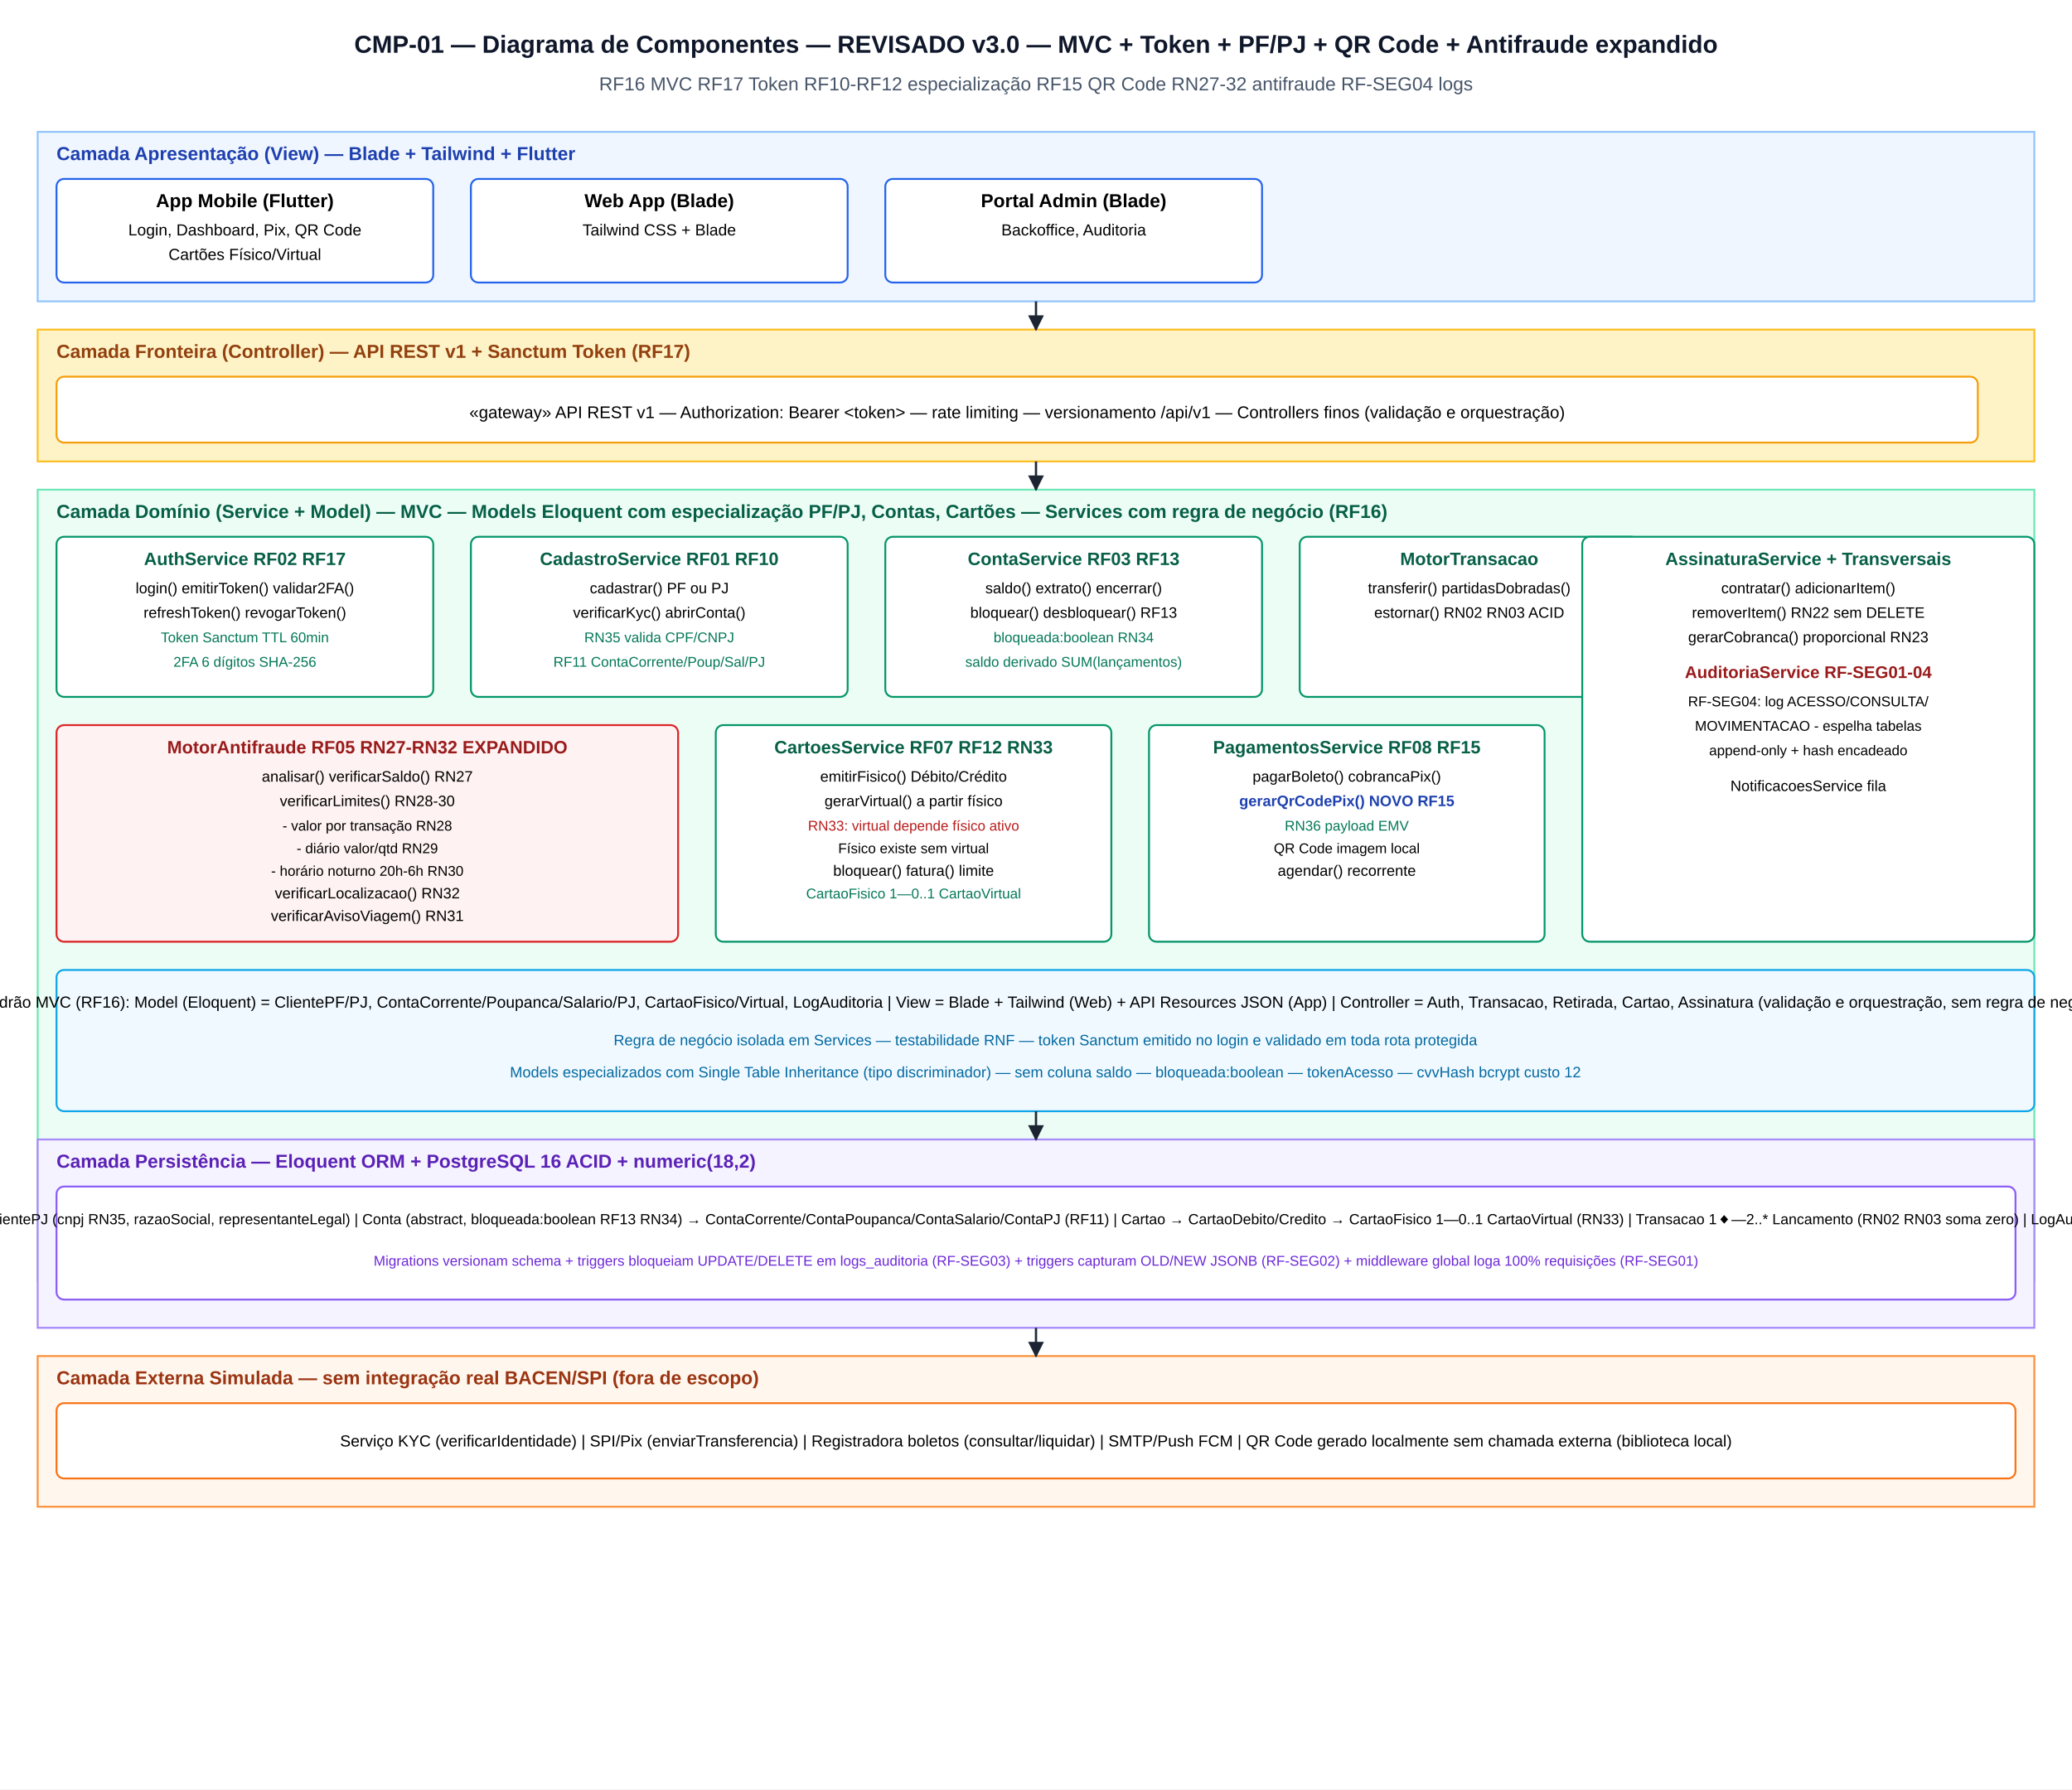
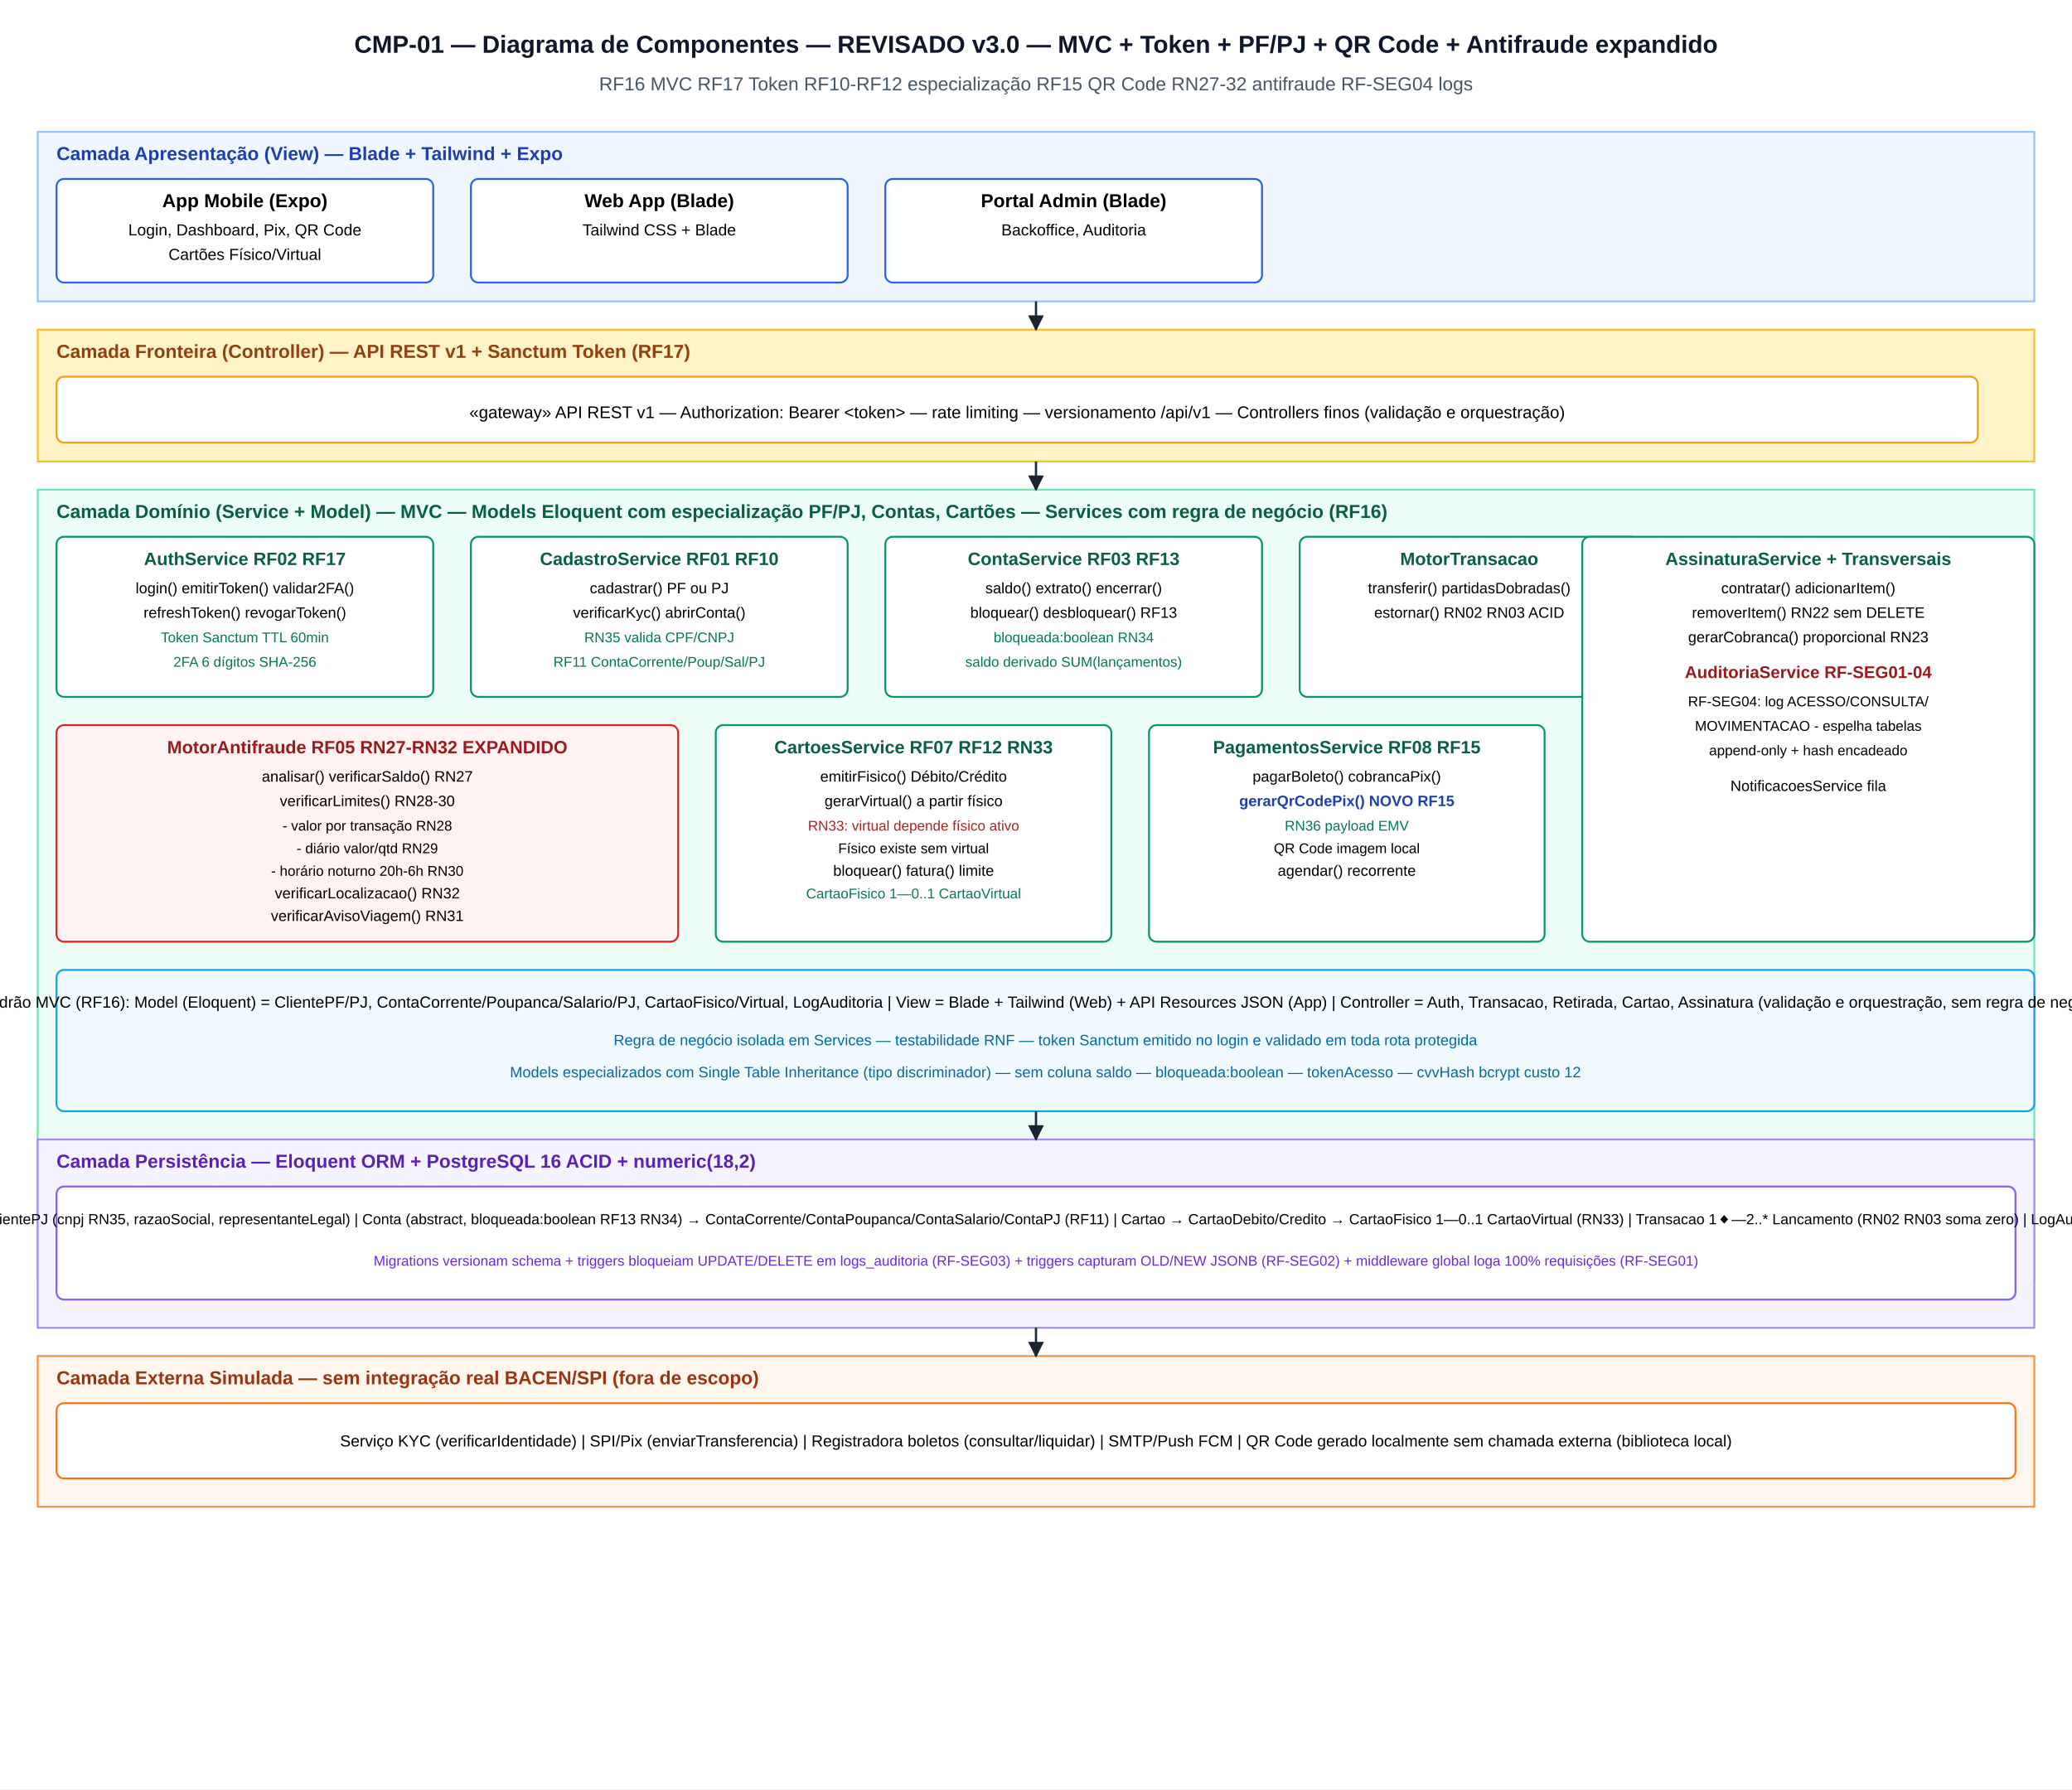
<svg xmlns="http://www.w3.org/2000/svg" baseProfile="full" height="950px" version="1.1" viewBox="0 0 1100 950" width="1100px">
  <defs>
    <marker id="arrow" markerHeight="7" markerWidth="7" orient="auto" refX="9" refY="5" viewBox="0 0 10 10">
      <path d="M 0 0 L 10 5 L 0 10 z" fill="#1b2430" />
    </marker>
    <marker id="arrow-blue" markerHeight="7" markerWidth="7" orient="auto" refX="9" refY="5" viewBox="0 0 10 10">
      <path d="M 0 0 L 10 5 L 0 10 z" fill="#2563eb" />
    </marker>
  </defs>
  <rect fill="white" height="100%" width="100%" x="0" y="0" />
  <text fill="#0f172a" font-family="Segoe UI, Arial" font-size="13px" font-weight="700" text-anchor="middle" x="550" y="28">CMP-01 — Diagrama de Componentes — REVISADO v3.0 — MVC + Token + PF/PJ + QR Code + Antifraude expandido</text>
  <text fill="#475569" font-family="Segoe UI, Arial" font-size="10px" text-anchor="middle" x="550" y="48">RF16 MVC RF17 Token RF10-RF12 especialização RF15 QR Code RN27-32 antifraude RF-SEG04 logs</text>
  <rect fill="#eff6ff" height="90" stroke="#93c5fd" stroke-width="1" width="1060" x="20" y="70" />
-   <text fill="#1e40af" font-family="Segoe UI, Arial" font-size="10px" font-weight="700" x="30" y="85">Camada Apresentação (View) — Blade + Tailwind + Flutter</text>
+   <text fill="#1e40af" font-family="Segoe UI, Arial" font-size="10px" font-weight="700" x="30" y="85">Camada Apresentação (View) — Blade + Tailwind + Expo</text>
  <rect fill="white" height="55" rx="4" stroke="#2563eb" width="200" x="30" y="95" />
-   <text font-family="Segoe UI, Arial" font-size="10px" font-weight="600" text-anchor="middle" x="130" y="110">App Mobile (Flutter)</text>
+   <text font-family="Segoe UI, Arial" font-size="10px" font-weight="600" text-anchor="middle" x="130" y="110">App Mobile (Expo)</text>
  <text font-family="Segoe UI, Arial" font-size="8.5px" text-anchor="middle" x="130" y="125">Login, Dashboard, Pix, QR Code</text>
  <text font-family="Segoe UI, Arial" font-size="8.5px" text-anchor="middle" x="130" y="138">Cartões Físico/Virtual</text>
  <rect fill="white" height="55" rx="4" stroke="#2563eb" width="200" x="250" y="95" />
  <text font-family="Segoe UI, Arial" font-size="10px" font-weight="600" text-anchor="middle" x="350" y="110">Web App (Blade)</text>
  <text font-family="Segoe UI, Arial" font-size="8.5px" text-anchor="middle" x="350" y="125">Tailwind CSS + Blade</text>
  <rect fill="white" height="55" rx="4" stroke="#2563eb" width="200" x="470" y="95" />
  <text font-family="Segoe UI, Arial" font-size="10px" font-weight="600" text-anchor="middle" x="570" y="110">Portal Admin (Blade)</text>
  <text font-family="Segoe UI, Arial" font-size="8.5px" text-anchor="middle" x="570" y="125">Backoffice, Auditoria</text>
  <rect fill="#fef3c7" height="70" stroke="#fbbf24" stroke-width="1" width="1060" x="20" y="175" />
  <text fill="#92400e" font-family="Segoe UI, Arial" font-size="10px" font-weight="700" x="30" y="190">Camada Fronteira (Controller) — API REST v1 + Sanctum Token (RF17)</text>
  <rect fill="white" height="35" rx="4" stroke="#f59e0b" width="1020" x="30" y="200" />
  <text font-family="Segoe UI, Arial" font-size="9px" text-anchor="middle" x="540" y="222">«gateway» API REST v1 — Authorization: Bearer &lt;token&gt; — rate limiting — versionamento /api/v1 — Controllers finos (validação e orquestração)</text>
  <rect fill="#ecfdf5" height="420" stroke="#6ee7b7" stroke-width="1" width="1060" x="20" y="260" />
  <text fill="#065f46" font-family="Segoe UI, Arial" font-size="10px" font-weight="700" x="30" y="275">Camada Domínio (Service + Model) — MVC — Models Eloquent com especialização PF/PJ, Contas, Cartões — Services com regra de negócio (RF16)</text>
  <rect fill="white" height="85" rx="4" stroke="#059669" width="200" x="30" y="285" />
  <text fill="#065f46" font-family="Segoe UI, Arial" font-size="9.5px" font-weight="700" text-anchor="middle" x="130" y="300">AuthService RF02 RF17</text>
  <text font-family="Segoe UI, Arial" font-size="8px" text-anchor="middle" x="130" y="315">login() emitirToken() validar2FA()</text>
  <text font-family="Segoe UI, Arial" font-size="8px" text-anchor="middle" x="130" y="328">refreshToken() revogarToken()</text>
  <text fill="#047857" font-family="Segoe UI, Arial" font-size="7.5px" text-anchor="middle" x="130" y="341">Token Sanctum TTL 60min</text>
  <text fill="#047857" font-family="Segoe UI, Arial" font-size="7.5px" text-anchor="middle" x="130" y="354">2FA 6 dígitos SHA-256</text>
  <rect fill="white" height="85" rx="4" stroke="#059669" width="200" x="250" y="285" />
  <text fill="#065f46" font-family="Segoe UI, Arial" font-size="9.5px" font-weight="700" text-anchor="middle" x="350" y="300">CadastroService RF01 RF10</text>
  <text font-family="Segoe UI, Arial" font-size="8px" text-anchor="middle" x="350" y="315">cadastrar() PF ou PJ</text>
  <text font-family="Segoe UI, Arial" font-size="8px" text-anchor="middle" x="350" y="328">verificarKyc() abrirConta()</text>
  <text fill="#047857" font-family="Segoe UI, Arial" font-size="7.5px" text-anchor="middle" x="350" y="341">RN35 valida CPF/CNPJ</text>
  <text fill="#047857" font-family="Segoe UI, Arial" font-size="7.5px" text-anchor="middle" x="350" y="354">RF11 ContaCorrente/Poup/Sal/PJ</text>
  <rect fill="white" height="85" rx="4" stroke="#059669" width="200" x="470" y="285" />
  <text fill="#065f46" font-family="Segoe UI, Arial" font-size="9.5px" font-weight="700" text-anchor="middle" x="570" y="300">ContaService RF03 RF13</text>
  <text font-family="Segoe UI, Arial" font-size="8px" text-anchor="middle" x="570" y="315">saldo() extrato() encerrar()</text>
  <text font-family="Segoe UI, Arial" font-size="8px" text-anchor="middle" x="570" y="328">bloquear() desbloquear() RF13</text>
  <text fill="#047857" font-family="Segoe UI, Arial" font-size="7.5px" text-anchor="middle" x="570" y="341">bloqueada:boolean RN34</text>
  <text fill="#047857" font-family="Segoe UI, Arial" font-size="7.5px" text-anchor="middle" x="570" y="354">saldo derivado SUM(lançamentos)</text>
  <rect fill="white" height="85" rx="4" stroke="#059669" width="180" x="690" y="285" />
  <text fill="#065f46" font-family="Segoe UI, Arial" font-size="9.5px" font-weight="700" text-anchor="middle" x="780" y="300">MotorTransacao</text>
  <text font-family="Segoe UI, Arial" font-size="8px" text-anchor="middle" x="780" y="315">transferir() partidasDobradas()</text>
  <text font-family="Segoe UI, Arial" font-size="8px" text-anchor="middle" x="780" y="328">estornar() RN02 RN03 ACID</text>
  <rect fill="#fef2f2" height="115" rx="4" stroke="#dc2626" width="330" x="30" y="385" />
  <text fill="#991b1b" font-family="Segoe UI, Arial" font-size="9.5px" font-weight="700" text-anchor="middle" x="195" y="400">MotorAntifraude RF05 RN27-RN32 EXPANDIDO</text>
  <text font-family="Segoe UI, Arial" font-size="8px" text-anchor="middle" x="195" y="415">analisar() verificarSaldo() RN27</text>
  <text font-family="Segoe UI, Arial" font-size="8px" text-anchor="middle" x="195" y="428">verificarLimites() RN28-30</text>
  <text font-family="Segoe UI, Arial" font-size="7.5px" text-anchor="middle" x="195" y="441">  - valor por transação RN28</text>
  <text font-family="Segoe UI, Arial" font-size="7.5px" text-anchor="middle" x="195" y="453">  - diário valor/qtd RN29</text>
  <text font-family="Segoe UI, Arial" font-size="7.5px" text-anchor="middle" x="195" y="465">  - horário noturno 20h-6h RN30</text>
  <text font-family="Segoe UI, Arial" font-size="8px" text-anchor="middle" x="195" y="477">verificarLocalizacao() RN32</text>
  <text font-family="Segoe UI, Arial" font-size="8px" text-anchor="middle" x="195" y="489">verificarAvisoViagem() RN31</text>
  <rect fill="white" height="115" rx="4" stroke="#059669" width="210" x="380" y="385" />
  <text fill="#065f46" font-family="Segoe UI, Arial" font-size="9.5px" font-weight="700" text-anchor="middle" x="485" y="400">CartoesService RF07 RF12 RN33</text>
  <text font-family="Segoe UI, Arial" font-size="8px" text-anchor="middle" x="485" y="415">emitirFisico() Débito/Crédito</text>
  <text font-family="Segoe UI, Arial" font-size="8px" text-anchor="middle" x="485" y="428">gerarVirtual() a partir físico</text>
  <text fill="#b91c1c" font-family="Segoe UI, Arial" font-size="7.5px" text-anchor="middle" x="485" y="441">RN33: virtual depende físico ativo</text>
  <text font-family="Segoe UI, Arial" font-size="7.5px" text-anchor="middle" x="485" y="453">Físico existe sem virtual</text>
  <text font-family="Segoe UI, Arial" font-size="8px" text-anchor="middle" x="485" y="465">bloquear() fatura() limite</text>
  <text fill="#047857" font-family="Segoe UI, Arial" font-size="7.5px" text-anchor="middle" x="485" y="477">CartaoFisico 1—0..1 CartaoVirtual</text>
  <rect fill="white" height="115" rx="4" stroke="#059669" width="210" x="610" y="385" />
  <text fill="#065f46" font-family="Segoe UI, Arial" font-size="9.5px" font-weight="700" text-anchor="middle" x="715" y="400">PagamentosService RF08 RF15</text>
  <text font-family="Segoe UI, Arial" font-size="8px" text-anchor="middle" x="715" y="415">pagarBoleto() cobrancaPix()</text>
  <text fill="#1e40af" font-family="Segoe UI, Arial" font-size="8px" font-weight="700" text-anchor="middle" x="715" y="428">gerarQrCodePix() NOVO RF15</text>
  <text fill="#047857" font-family="Segoe UI, Arial" font-size="7.5px" text-anchor="middle" x="715" y="441">RN36 payload EMV</text>
  <text font-family="Segoe UI, Arial" font-size="7.5px" text-anchor="middle" x="715" y="453">QR Code imagem local</text>
  <text font-family="Segoe UI, Arial" font-size="8px" text-anchor="middle" x="715" y="465">agendar() recorrente</text>
  <rect fill="white" height="215" rx="4" stroke="#059669" width="240" x="840" y="285" />
  <text fill="#065f46" font-family="Segoe UI, Arial" font-size="9.5px" font-weight="700" text-anchor="middle" x="960" y="300">AssinaturaService + Transversais</text>
  <text font-family="Segoe UI, Arial" font-size="8px" text-anchor="middle" x="960" y="315">contratar() adicionarItem()</text>
  <text font-family="Segoe UI, Arial" font-size="8px" text-anchor="middle" x="960" y="328">removerItem() RN22 sem DELETE</text>
  <text font-family="Segoe UI, Arial" font-size="8px" text-anchor="middle" x="960" y="341">gerarCobranca() proporcional RN23</text>
  <text fill="#991b1b" font-family="Segoe UI, Arial" font-size="9px" font-weight="700" text-anchor="middle" x="960" y="360">AuditoriaService RF-SEG01-04</text>
  <text font-family="Segoe UI, Arial" font-size="7.5px" text-anchor="middle" x="960" y="375">RF-SEG04: log ACESSO/CONSULTA/</text>
  <text font-family="Segoe UI, Arial" font-size="7.5px" text-anchor="middle" x="960" y="388">MOVIMENTACAO - espelha tabelas</text>
  <text font-family="Segoe UI, Arial" font-size="7.5px" text-anchor="middle" x="960" y="401">append-only + hash encadeado</text>
  <text font-family="Segoe UI, Arial" font-size="8px" text-anchor="middle" x="960" y="420">NotificacoesService fila</text>
  <rect fill="#f0f9ff" height="75" rx="4" stroke="#0ea5e9" width="1050" x="30" y="515" />
  <text font-family="Segoe UI, Arial" font-size="8.5px" text-anchor="middle" x="555" y="535">Padrão MVC (RF16): Model (Eloquent) = ClientePF/PJ, ContaCorrente/Poupanca/Salario/PJ, CartaoFisico/Virtual, LogAuditoria | View = Blade + Tailwind (Web) + API Resources JSON (App) | Controller = Auth, Transacao, Retirada, Cartao, Assinatura (validação e orquestração, sem regra de negócio)</text>
  <text fill="#0369a1" font-family="Segoe UI, Arial" font-size="8px" text-anchor="middle" x="555" y="555">Regra de negócio isolada em Services — testabilidade RNF — token Sanctum emitido no login e validado em toda rota protegida</text>
  <text fill="#0369a1" font-family="Segoe UI, Arial" font-size="8px" text-anchor="middle" x="555" y="572">Models especializados com Single Table Inheritance (tipo discriminador) — sem coluna saldo — bloqueada:boolean — tokenAcesso — cvvHash bcrypt custo 12</text>
  <rect fill="#f5f3ff" height="100" stroke="#a78bfa" stroke-width="1" width="1060" x="20" y="605" />
  <text fill="#5b21b6" font-family="Segoe UI, Arial" font-size="10px" font-weight="700" x="30" y="620">Camada Persistência — Eloquent ORM + PostgreSQL 16 ACID + numeric(18,2)</text>
  <rect fill="white" height="60" rx="4" stroke="#8b5cf6" width="1040" x="30" y="630" />
  <text font-family="Segoe UI, Arial" font-size="7.8px" text-anchor="middle" x="550" y="650">Models: Cliente (abstract) → ClientePF (cpf RN35) / ClientePJ (cnpj RN35, razaoSocial, representanteLegal) | Conta (abstract, bloqueada:boolean RF13 RN34) → ContaCorrente/ContaPoupanca/ContaSalario/ContaPJ (RF11) | Cartao → CartaoDebito/Credito → CartaoFisico 1—0..1 CartaoVirtual (RN33) | Transacao 1◆—2..* Lancamento (RN02 RN03 soma zero) | LogAuditoria append-only | Retirada | VerificacaoDoisFatores</text>
  <text fill="#6d28d9" font-family="Segoe UI, Arial" font-size="7.5px" text-anchor="middle" x="550" y="672">Migrations versionam schema + triggers bloqueiam UPDATE/DELETE em logs_auditoria (RF-SEG03) + triggers capturam OLD/NEW JSONB (RF-SEG02) + middleware global loga 100% requisições (RF-SEG01)</text>
  <rect fill="#fff7ed" height="80" stroke="#fb923c" stroke-width="1" width="1060" x="20" y="720" />
  <text fill="#9a3412" font-family="Segoe UI, Arial" font-size="10px" font-weight="700" x="30" y="735">Camada Externa Simulada — sem integração real BACEN/SPI (fora de escopo)</text>
  <rect fill="white" height="40" rx="4" stroke="#f97316" width="1040" x="30" y="745" />
  <text font-family="Segoe UI, Arial" font-size="8.5px" text-anchor="middle" x="550" y="768">Serviço KYC (verificarIdentidade) | SPI/Pix (enviarTransferencia) | Registradora boletos (consultar/liquidar) | SMTP/Push FCM | QR Code gerado localmente sem chamada externa (biblioteca local)</text>
  <line marker-end="url(#arrow)" stroke="#1e293b" stroke-width="1.2" x1="550" x2="550" y1="160" y2="175" />
  <line marker-end="url(#arrow)" stroke="#1e293b" stroke-width="1.2" x1="550" x2="550" y1="245" y2="260" />
  <line marker-end="url(#arrow)" stroke="#1e293b" stroke-width="1.2" x1="550" x2="550" y1="590" y2="605" />
  <line marker-end="url(#arrow)" stroke="#1e293b" stroke-width="1.2" x1="550" x2="550" y1="705" y2="720" />
</svg>
